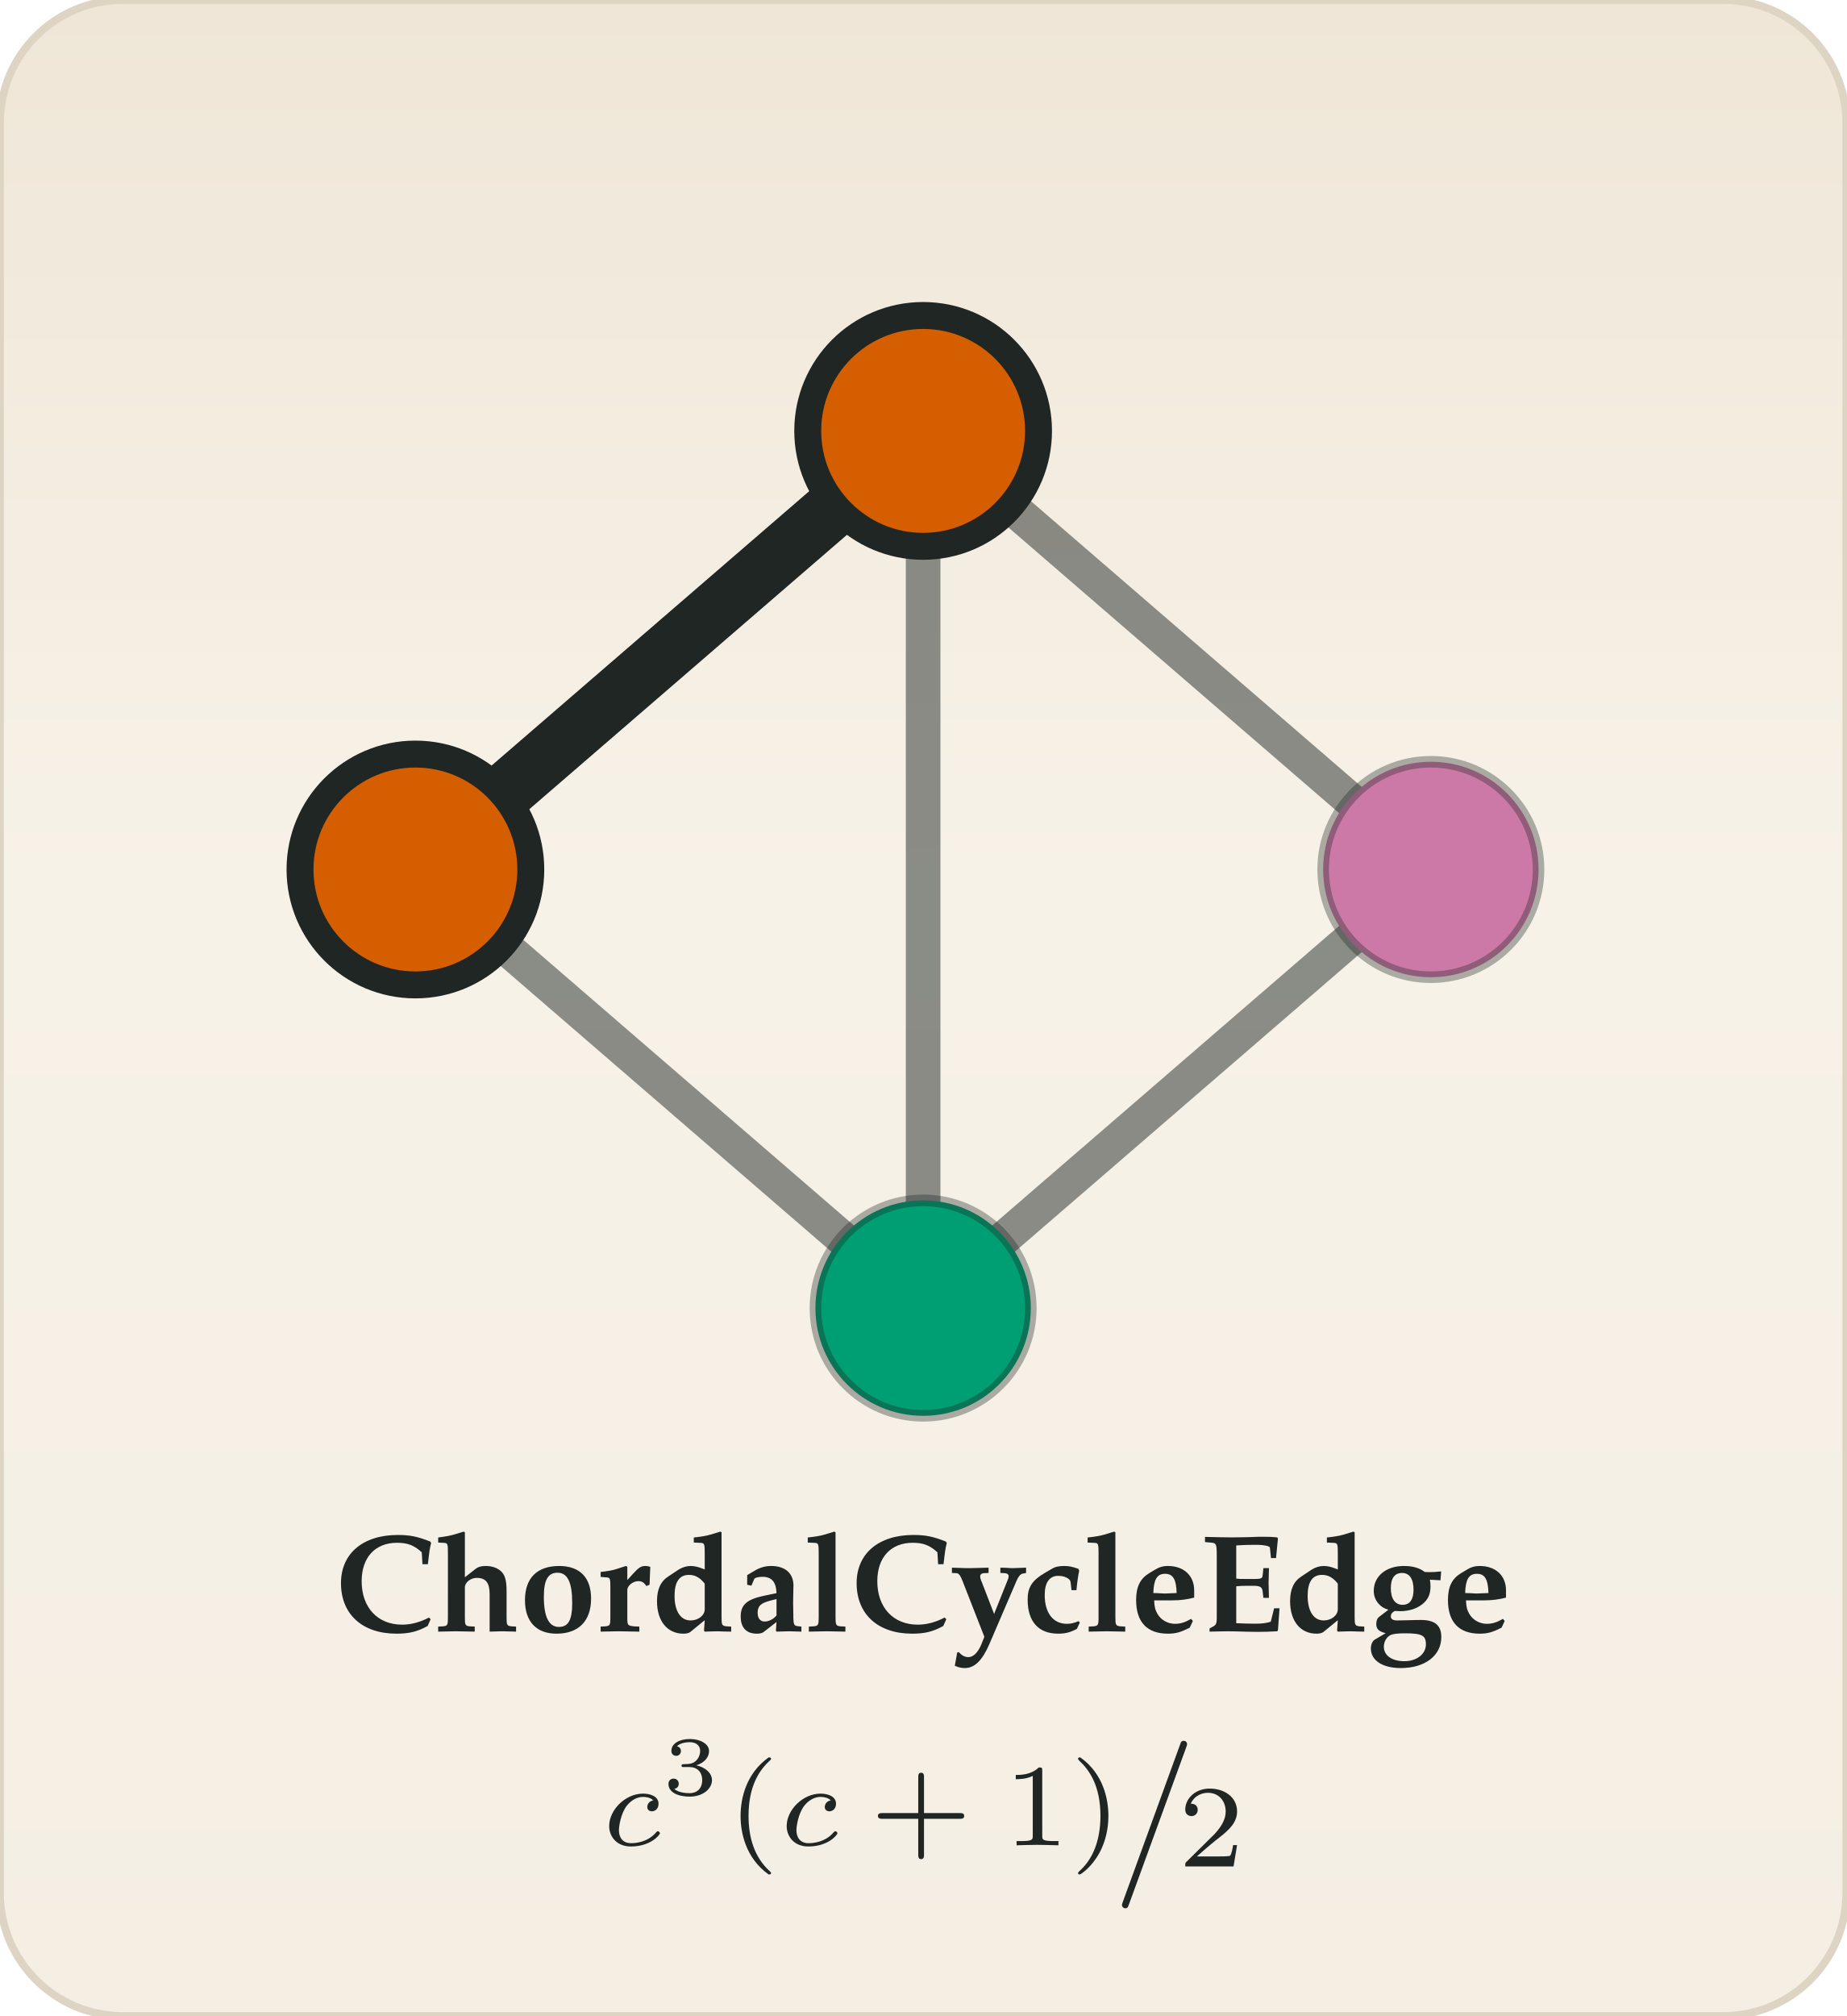
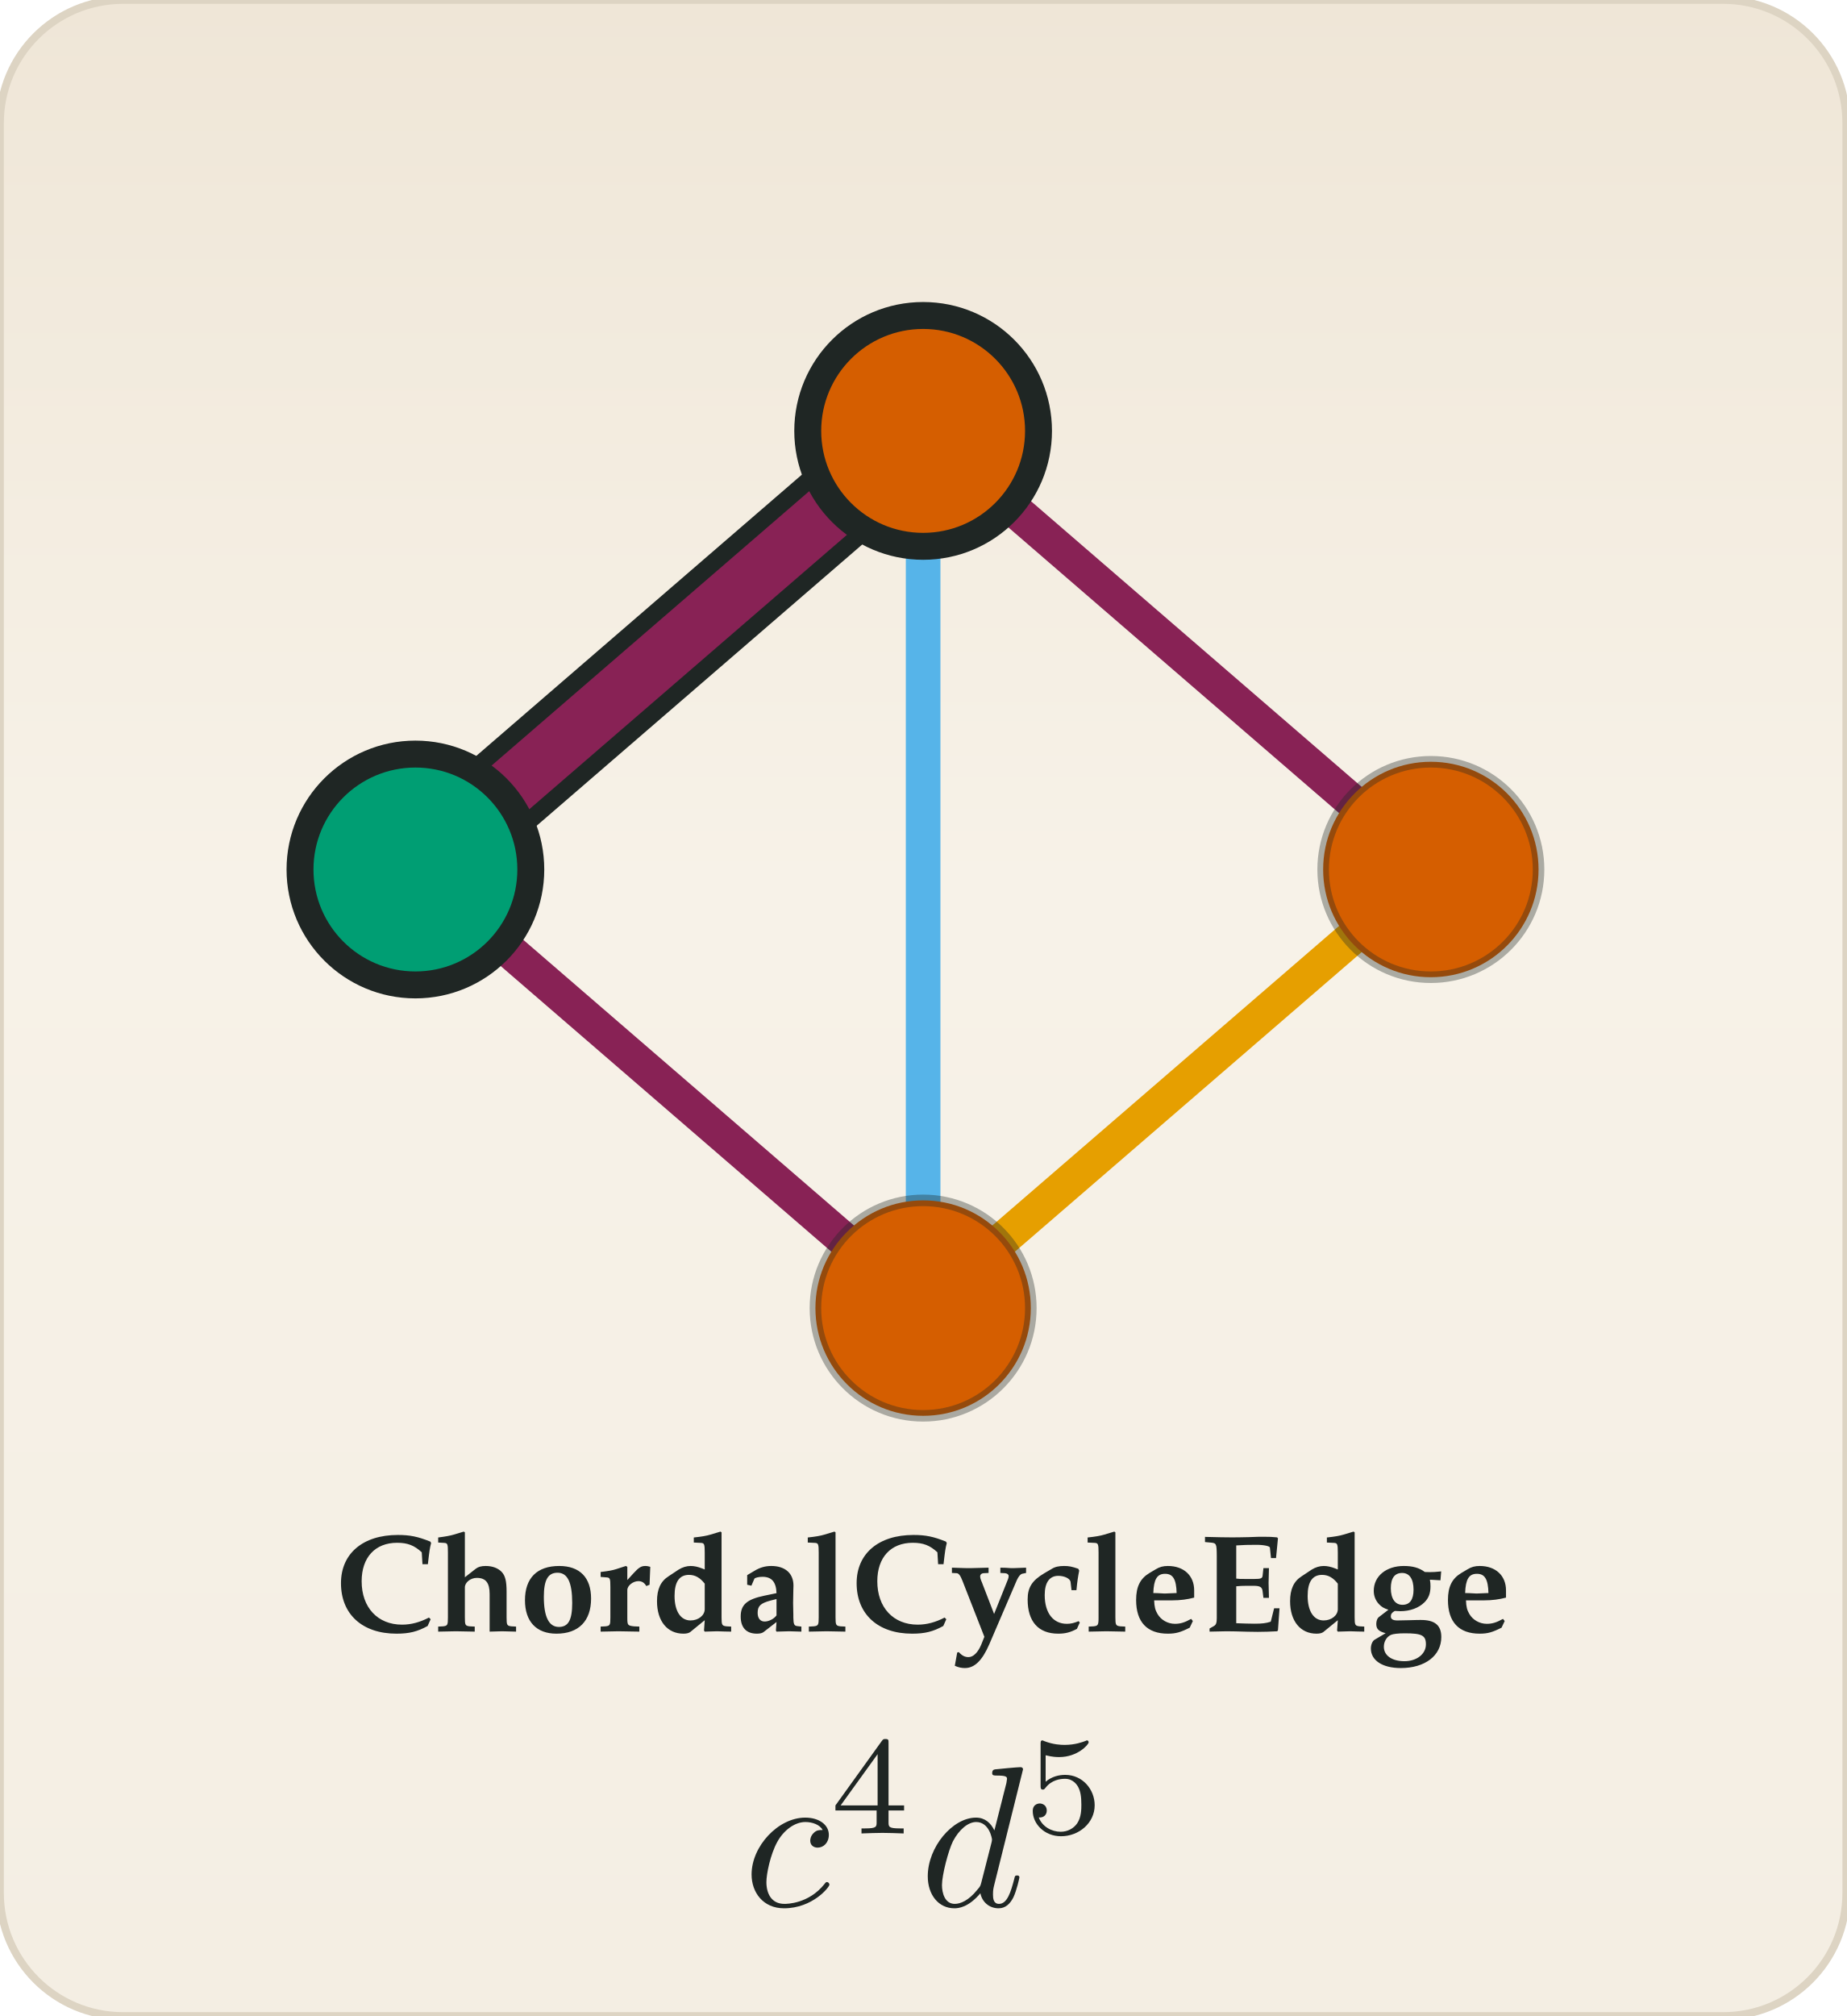
<svg xmlns="http://www.w3.org/2000/svg" xmlns:xlink="http://www.w3.org/1999/xlink" viewBox="0 0 240 262" width="240" height="262" role="img" aria-label="ChordalCycleEdge (orbit 9)">
  <defs>
    <linearGradient id="paper" x1="0" y1="0" x2="0" y2="262" gradientUnits="userSpaceOnUse">
      <stop offset="0" stop-color="#efe6d7" />
      <stop offset="0.44" stop-color="#f7f2e8" />
      <stop offset="1" stop-color="#f4eee3" />
    </linearGradient>
  </defs>
  <rect width="240" height="262" rx="16" fill="url(#paper)" stroke="#ddd4c3" stroke-width="1" />
-   <line x1="120.0" y1="56.0" x2="186.0" y2="113.0" stroke="#1f2624" stroke-opacity="0.5" stroke-width="4.5" stroke-linecap="round" />
-   <line x1="186.0" y1="113.0" x2="120.0" y2="170.0" stroke="#1f2624" stroke-opacity="0.5" stroke-width="4.5" stroke-linecap="round" />
-   <line x1="120.0" y1="170.0" x2="54.0" y2="113.0" stroke="#1f2624" stroke-opacity="0.5" stroke-width="4.5" stroke-linecap="round" />
-   <line x1="120.0" y1="56.0" x2="120.0" y2="170.0" stroke="#1f2624" stroke-opacity="0.5" stroke-width="4.5" stroke-linecap="round" />
-   <line x1="54.0" y1="113.0" x2="120.0" y2="56.0" stroke="#1f2624" stroke-width="7.5" stroke-linecap="round" />
-   <circle cx="54.0" cy="113.0" r="15" fill="#D55E00" stroke="#1f2624" stroke-width="3.5" stroke-opacity="1.0" />
+   <line x1="120.0" y1="56.0" x2="186.0" y2="113.0" stroke="#882255" stroke-width="4.5" stroke-linecap="round" />
+   <line x1="186.0" y1="113.0" x2="120.0" y2="170.0" stroke="#E69F00" stroke-width="4.5" stroke-linecap="round" />
+   <line x1="120.0" y1="170.0" x2="54.0" y2="113.0" stroke="#882255" stroke-width="4.5" stroke-linecap="round" />
+   <line x1="120.0" y1="56.0" x2="120.0" y2="170.0" stroke="#56B4E9" stroke-width="4.5" stroke-linecap="round" />
+   <line x1="54.0" y1="113.0" x2="120.0" y2="56.0" stroke="#1f2624" stroke-width="12.0" stroke-linecap="round" />
+   <line x1="54.0" y1="113.0" x2="120.0" y2="56.0" stroke="#882255" stroke-width="7.5" stroke-linecap="round" />
+   <circle cx="54.0" cy="113.0" r="15" fill="#009E73" stroke="#1f2624" stroke-width="3.5" stroke-opacity="1.0" />
  <circle cx="120.0" cy="56.0" r="15" fill="#D55E00" stroke="#1f2624" stroke-width="3.5" stroke-opacity="1.0" />
-   <circle cx="186.0" cy="113.0" r="14" fill="#CC79A7" stroke="#1f2624" stroke-width="1.5" stroke-opacity="0.35" />
-   <circle cx="120.0" cy="170.0" r="14" fill="#009E73" stroke="#1f2624" stroke-width="1.5" stroke-opacity="0.35" />
+   <circle cx="186.0" cy="113.0" r="14" fill="#D55E00" stroke="#1f2624" stroke-width="1.5" stroke-opacity="0.35" />
+   <circle cx="120.0" cy="170.0" r="14" fill="#D55E00" stroke="#1f2624" stroke-width="1.5" stroke-opacity="0.35" />
  <text x="120.0" y="212" text-anchor="middle" font-family="Iowan Old Style, Palatino Linotype, Book Antiqua, Georgia, serif" font-size="18" font-weight="600" fill="#1f2624">ChordalCycleEdge</text>
-   <svg x="79.19" y="226.00" width="81.62" height="22.00" viewBox="-69.575 -70.115 37.362 10.07" overflow="visible">
+   <svg x="97.70" y="226.00" width="44.60" height="22.00" viewBox="-69.599 -70.214 17.08 8.425" overflow="visible">
    <g fill="#1f2624">
      <defs>
-         <path id="f9_g0-61" d="M4.374-7.093C4.423-7.223 4.423-7.263 4.423-7.273C4.423-7.382 4.334-7.472 4.224-7.472C4.154-7.472 4.085-7.442 4.055-7.382L.598 2.112C.548 2.242 .548 2.281 .548 2.291C.548 2.401 .638 2.491 .747 2.491C.877 2.491 .907 2.421 .966 2.252L4.374-7.093Z" />
-         <path id="f9_g2-40" d="M2.476-5.23C1.151-4.296 .802-2.817 .802-1.75C.802-.767 1.095 .76 2.476 1.736C2.532 1.736 2.615 1.736 2.615 1.653C2.615 1.611 2.594 1.597 2.545 1.548C1.618 .711 1.276-.474 1.276-1.743C1.276-3.626 1.995-4.547 2.566-5.063C2.594-5.091 2.615-5.112 2.615-5.147C2.615-5.23 2.532-5.23 2.476-5.23Z" />
-         <path id="f9_g2-41" d="M.628-5.23C.579-5.23 .495-5.23 .495-5.147C.495-5.112 .516-5.091 .558-5.042C1.158-4.491 1.827-3.55 1.827-1.75C1.827-.293 1.374 .809 .621 1.492C.502 1.611 .495 1.618 .495 1.653S.516 1.736 .586 1.736C.669 1.736 1.332 1.276 1.792 .404C2.099-.174 2.301-.928 2.301-1.743C2.301-2.727 2.008-4.254 .628-5.23Z" />
-         <path id="f9_g2-43" d="M3.229-1.576H5.363C5.454-1.576 5.621-1.576 5.621-1.743C5.621-1.918 5.461-1.918 5.363-1.918H3.229V-4.059C3.229-4.149 3.229-4.317 3.062-4.317C2.887-4.317 2.887-4.156 2.887-4.059V-1.918H.746C.656-1.918 .488-1.918 .488-1.75C.488-1.576 .649-1.576 .746-1.576H2.887V.565C2.887 .656 2.887 .823 3.055 .823C3.229 .823 3.229 .663 3.229 .565V-1.576Z" />
-         <path id="f9_g2-49" d="M2.336-4.435C2.336-4.624 2.322-4.631 2.127-4.631C1.681-4.191 1.046-4.184 .76-4.184V-3.933C.928-3.933 1.388-3.933 1.771-4.129V-.572C1.771-.342 1.771-.251 1.074-.251H.809V0C.934-.007 1.792-.028 2.05-.028C2.267-.028 3.145-.007 3.299 0V-.251H3.034C2.336-.251 2.336-.342 2.336-.572V-4.435Z" />
-         <path id="f9_g2-50" d="M3.522-1.269H3.285C3.264-1.116 3.194-.704 3.103-.635C3.048-.593 2.511-.593 2.413-.593H1.13C1.862-1.241 2.106-1.437 2.525-1.764C3.041-2.176 3.522-2.608 3.522-3.271C3.522-4.115 2.783-4.631 1.89-4.631C1.025-4.631 .439-4.024 .439-3.382C.439-3.027 .739-2.992 .809-2.992C.976-2.992 1.179-3.11 1.179-3.361C1.179-3.487 1.13-3.731 .767-3.731C.983-4.226 1.458-4.38 1.785-4.38C2.483-4.38 2.845-3.836 2.845-3.271C2.845-2.664 2.413-2.183 2.19-1.932L.509-.272C.439-.209 .439-.195 .439 0H3.313L3.522-1.269Z" />
-         <path id="f9_g3-51" d="M1.644-1.649C2.102-1.649 2.406-1.365 2.406-.872C2.406-.364 2.092-.095 1.649-.095C1.594-.095 1.001-.095 .747-.354C.951-.384 1.011-.538 1.011-.658C1.011-.842 .872-.961 .707-.961C.548-.961 .399-.857 .399-.648C.399-.13 .986 .11 1.664 .11C2.481 .11 2.989-.384 2.989-.867C2.989-1.275 2.625-1.624 2.057-1.753C2.655-1.948 2.814-2.326 2.814-2.605C2.814-3.014 2.306-3.318 1.679-3.318C1.066-3.318 .573-3.059 .573-2.61C.573-2.376 .762-2.316 .857-2.316C1.001-2.316 1.141-2.421 1.141-2.6C1.141-2.715 1.081-2.854 .902-2.884C1.116-3.113 1.559-3.128 1.664-3.128C2.027-3.128 2.286-2.944 2.286-2.605C2.286-2.316 2.097-1.863 1.574-1.833C1.435-1.828 1.415-1.823 1.285-1.818C1.23-1.813 1.176-1.808 1.176-1.733C1.176-1.649 1.225-1.649 1.315-1.649H1.644Z" />
-         <path id="f9_g1-99" d="M3.055-2.671C2.803-2.629 2.699-2.434 2.699-2.28C2.699-2.092 2.845-2.022 2.971-2.022C3.124-2.022 3.368-2.134 3.368-2.469C3.368-2.943 2.824-3.075 2.448-3.075C1.402-3.075 .432-2.113 .432-1.144C.432-.544 .851 .07 1.723 .07C2.901 .07 3.452-.621 3.452-.718C3.452-.76 3.389-.837 3.333-.837C3.292-.837 3.278-.823 3.222-.767C2.678-.126 1.862-.126 1.736-.126C1.234-.126 1.011-.467 1.011-.9C1.011-1.102 1.109-1.862 1.471-2.343C1.736-2.685 2.099-2.88 2.448-2.88C2.545-2.88 2.88-2.866 3.055-2.671Z" />
+         <path id="f9_g1-52" d="M3.689-1.144V-1.395H2.915V-4.505C2.915-4.652 2.915-4.7 2.762-4.7C2.678-4.7 2.65-4.7 2.58-4.603L.272-1.395V-1.144H2.322V-.572C2.322-.335 2.322-.251 1.757-.251H1.569V0C1.918-.014 2.364-.028 2.615-.028C2.873-.028 3.32-.014 3.668 0V-.251H3.48C2.915-.251 2.915-.335 2.915-.572V-1.144H3.689ZM2.371-3.947V-1.395H.53L2.371-3.947Z" />
+         <path id="f9_g1-53" d="M1.081-3.891C1.437-3.801 1.646-3.801 1.757-3.801C2.678-3.801 3.222-4.428 3.222-4.533C3.222-4.61 3.173-4.631 3.138-4.631C3.124-4.631 3.11-4.631 3.082-4.61C2.915-4.547 2.545-4.407 2.029-4.407C1.834-4.407 1.465-4.421 1.011-4.596C.941-4.631 .928-4.631 .921-4.631C.83-4.631 .83-4.554 .83-4.442V-2.385C.83-2.267 .83-2.183 .941-2.183C1.004-2.183 1.011-2.197 1.081-2.28C1.381-2.664 1.806-2.72 2.05-2.72C2.469-2.72 2.657-2.385 2.692-2.329C2.817-2.099 2.859-1.834 2.859-1.43C2.859-1.22 2.859-.809 2.65-.502C2.476-.251 2.176-.084 1.834-.084C1.381-.084 .914-.335 .739-.795C1.004-.774 1.137-.948 1.137-1.137C1.137-1.437 .879-1.492 .788-1.492C.774-1.492 .439-1.492 .439-1.116C.439-.488 1.011 .139 1.848 .139C2.741 .139 3.522-.523 3.522-1.402C3.522-2.19 2.922-2.915 2.057-2.915C1.75-2.915 1.388-2.838 1.081-2.573V-3.891Z" />
+         <path id="f9_g0-99" d="M3.945-3.786C3.786-3.786 3.646-3.786 3.507-3.646C3.347-3.497 3.328-3.328 3.328-3.258C3.328-3.019 3.507-2.909 3.696-2.909C3.985-2.909 4.254-3.148 4.254-3.547C4.254-4.035 3.786-4.403 3.078-4.403C1.733-4.403 .408-2.979 .408-1.574C.408-.677 .986 .11 2.022 .11C3.447 .11 4.284-.946 4.284-1.066C4.284-1.126 4.224-1.196 4.164-1.196C4.115-1.196 4.095-1.176 4.035-1.096C3.248-.11 2.162-.11 2.042-.11C1.415-.11 1.146-.598 1.146-1.196C1.146-1.604 1.345-2.57 1.684-3.188C1.993-3.756 2.54-4.184 3.088-4.184C3.427-4.184 3.806-4.055 3.945-3.786Z" />
+         <path id="f9_g0-100" d="M5.141-6.804C5.141-6.814 5.141-6.914 5.011-6.914C4.862-6.914 3.915-6.824 3.746-6.804C3.666-6.795 3.606-6.745 3.606-6.615C3.606-6.496 3.696-6.496 3.846-6.496C4.324-6.496 4.344-6.426 4.344-6.326L4.314-6.127L3.716-3.766C3.537-4.134 3.248-4.403 2.8-4.403C1.634-4.403 .399-2.939 .399-1.484C.399-.548 .946 .11 1.724 .11C1.923 .11 2.421 .07 3.019-.638C3.098-.219 3.447 .11 3.925 .11C4.274 .11 4.503-.12 4.663-.438C4.832-.797 4.961-1.405 4.961-1.425C4.961-1.524 4.872-1.524 4.842-1.524C4.742-1.524 4.732-1.484 4.702-1.345C4.533-.697 4.354-.11 3.945-.11C3.676-.11 3.646-.369 3.646-.568C3.646-.807 3.666-.877 3.706-1.046L5.141-6.804ZM3.068-1.186C3.019-1.006 3.019-.986 2.869-.817C2.431-.269 2.022-.11 1.743-.11C1.245-.11 1.106-.658 1.106-1.046C1.106-1.544 1.425-2.77 1.654-3.228C1.963-3.816 2.411-4.184 2.809-4.184C3.457-4.184 3.597-3.367 3.597-3.308S3.577-3.188 3.567-3.138L3.068-1.186Z" />
      </defs>
      <g id="f9_page">
-         <use x="-70.007" y="-63.791" xlink:href="#f9_g1-99" />
-         <use x="-66.447" y="-66.797" xlink:href="#f9_g3-51" />
-         <use x="-62.559" y="-63.791" xlink:href="#f9_g2-40" />
-         <use x="-59.445" y="-63.791" xlink:href="#f9_g1-99" />
-         <use x="-54.071" y="-63.791" xlink:href="#f9_g2-43" />
-         <use x="-46.141" y="-63.791" xlink:href="#f9_g2-49" />
-         <use x="-42.17" y="-63.791" xlink:href="#f9_g2-41" />
-         <use x="-39.61" y="-62.535" xlink:href="#f9_g0-61" />
-         <use x="-35.735" y="-62.535" xlink:href="#f9_g2-50" />
+         <use x="-70.007" y="-61.898" xlink:href="#f9_g0-99" />
+         <use x="-65.696" y="-65.513" xlink:href="#f9_g1-52" />
+         <use x="-61.227" y="-61.898" xlink:href="#f9_g0-100" />
+         <use x="-56.041" y="-65.513" xlink:href="#f9_g1-53" />
      </g>
    </g>
  </svg>
</svg>
